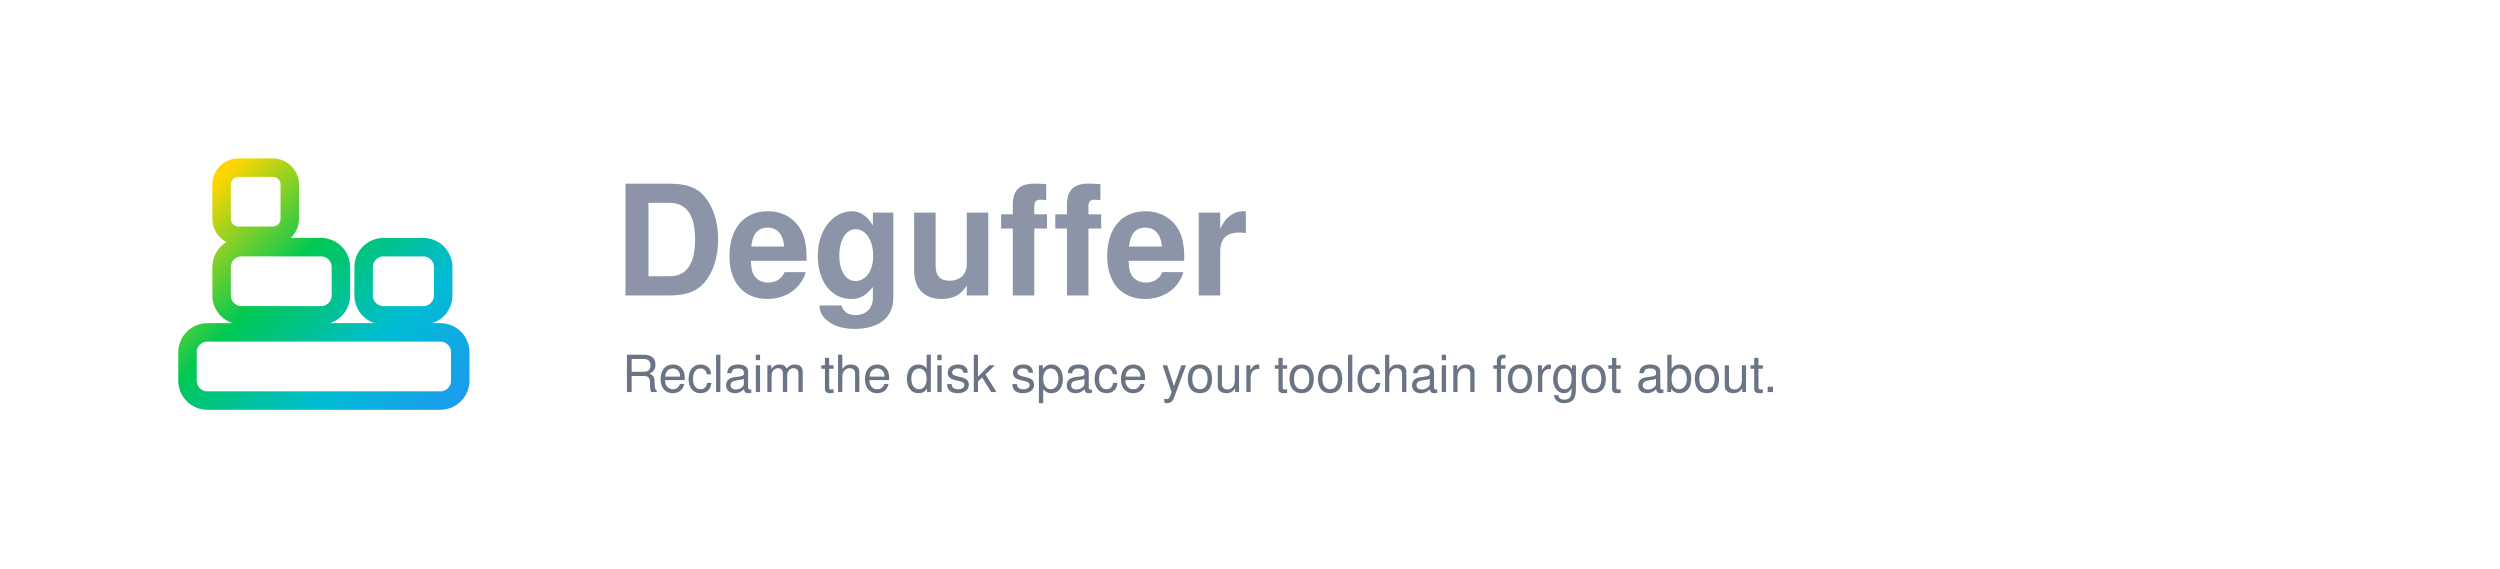
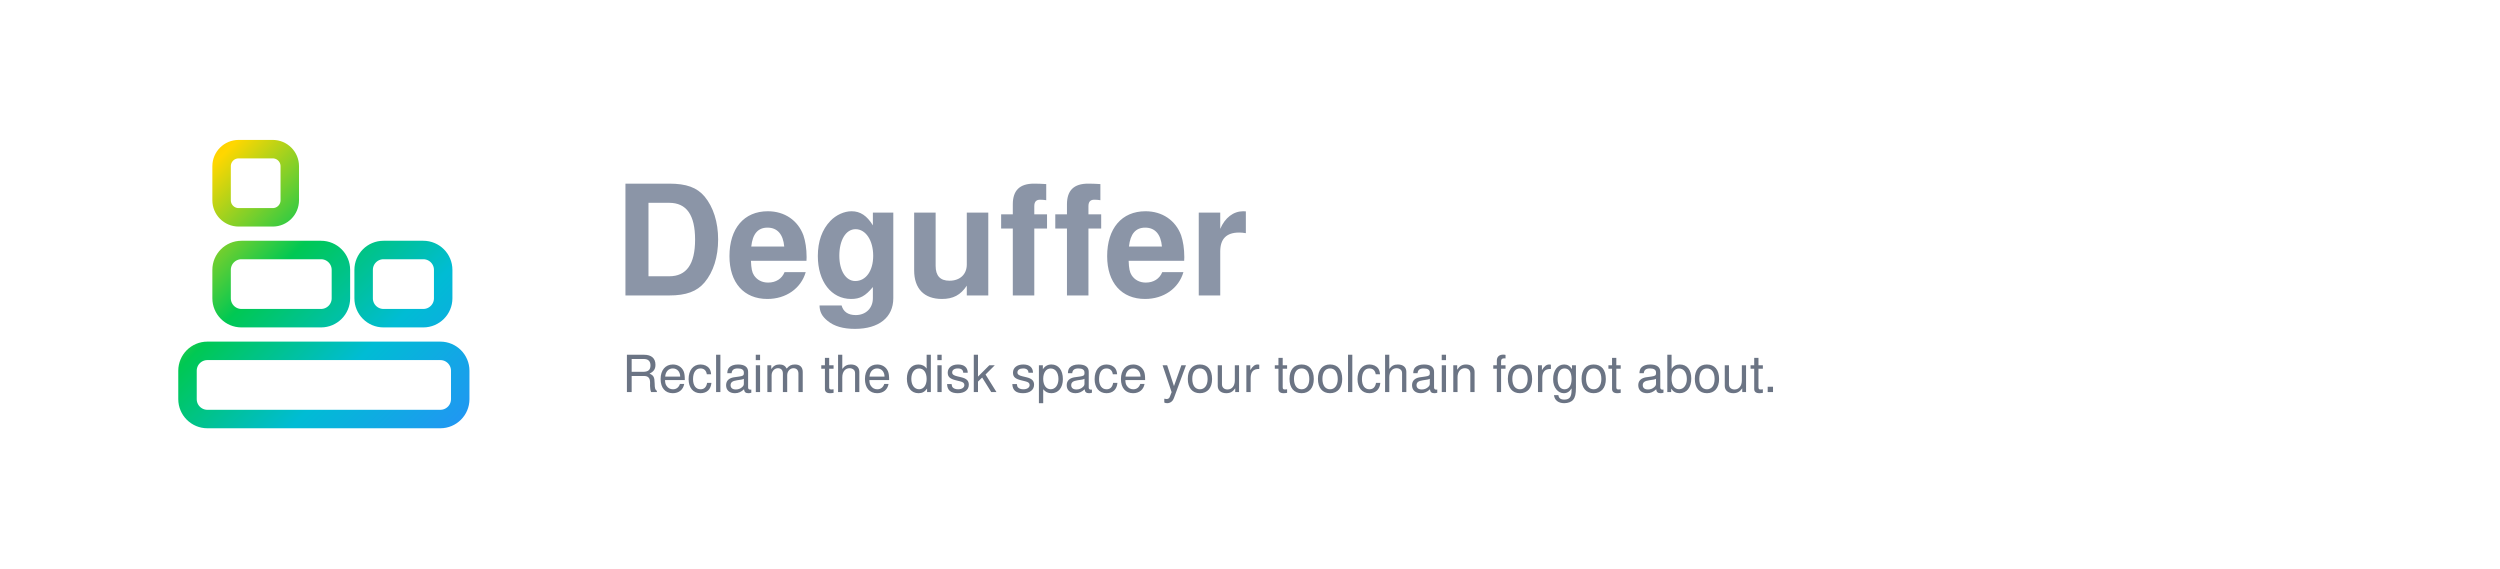
<svg xmlns="http://www.w3.org/2000/svg" viewBox="0 0 880 200" width="880" height="200">
  <defs>
-     <linearGradient id="banner-rainbow" gradientUnits="userSpaceOnUse" x1="-30.2" y1="-30.2" x2="173.6" y2="173.6">
+     <linearGradient id="banner-rainbow" gradientUnits="userSpaceOnUse" x1="-36.6" y1="-36.6" x2="177.6" y2="177.6">
      <stop offset="0.00" stop-color="#FF0000" />
      <stop offset="0.14" stop-color="#FF8C00" />
      <stop offset="0.28" stop-color="#FFD700" />
      <stop offset="0.42" stop-color="#00C853" />
      <stop offset="0.56" stop-color="#00BCD4" />
      <stop offset="0.70" stop-color="#2196F3" />
      <stop offset="0.84" stop-color="#9C27B0" />
      <stop offset="1.00" stop-color="#FF0000" />
    </linearGradient>
  </defs>
  <g transform="translate(50,36)">
    <g fill="none" stroke="url(#banner-rainbow)" stroke-width="6.5" stroke-linejoin="round">
-       <rect x="16" y="81" width="96" height="24" rx="7" />
-       <rect x="28" y="51" width="42" height="24" rx="7" />
-       <rect x="78" y="51" width="28" height="24" rx="7" />
-       <rect x="28" y="23" width="24" height="24" rx="6" />
+       <rect x="16" y="87.5" width="96" height="24" rx="7" />
+       <rect x="28" y="52" width="42" height="24" rx="7" />
+       <rect x="78" y="52" width="28" height="24" rx="7" />
+       <rect x="28" y="16.5" width="24" height="24" rx="6" />
    </g>
  </g>
  <text x="216" y="104" font-family="Segoe UI, Helvetica, Arial, sans-serif" font-size="54" font-weight="600" fill="#8b95a7">Deguffer</text>
  <text x="219" y="138" font-family="Segoe UI, Helvetica, Arial, sans-serif" font-size="18" fill="#6b7484">Reclaim the disk space your toolchain forgot about.</text>
</svg>
